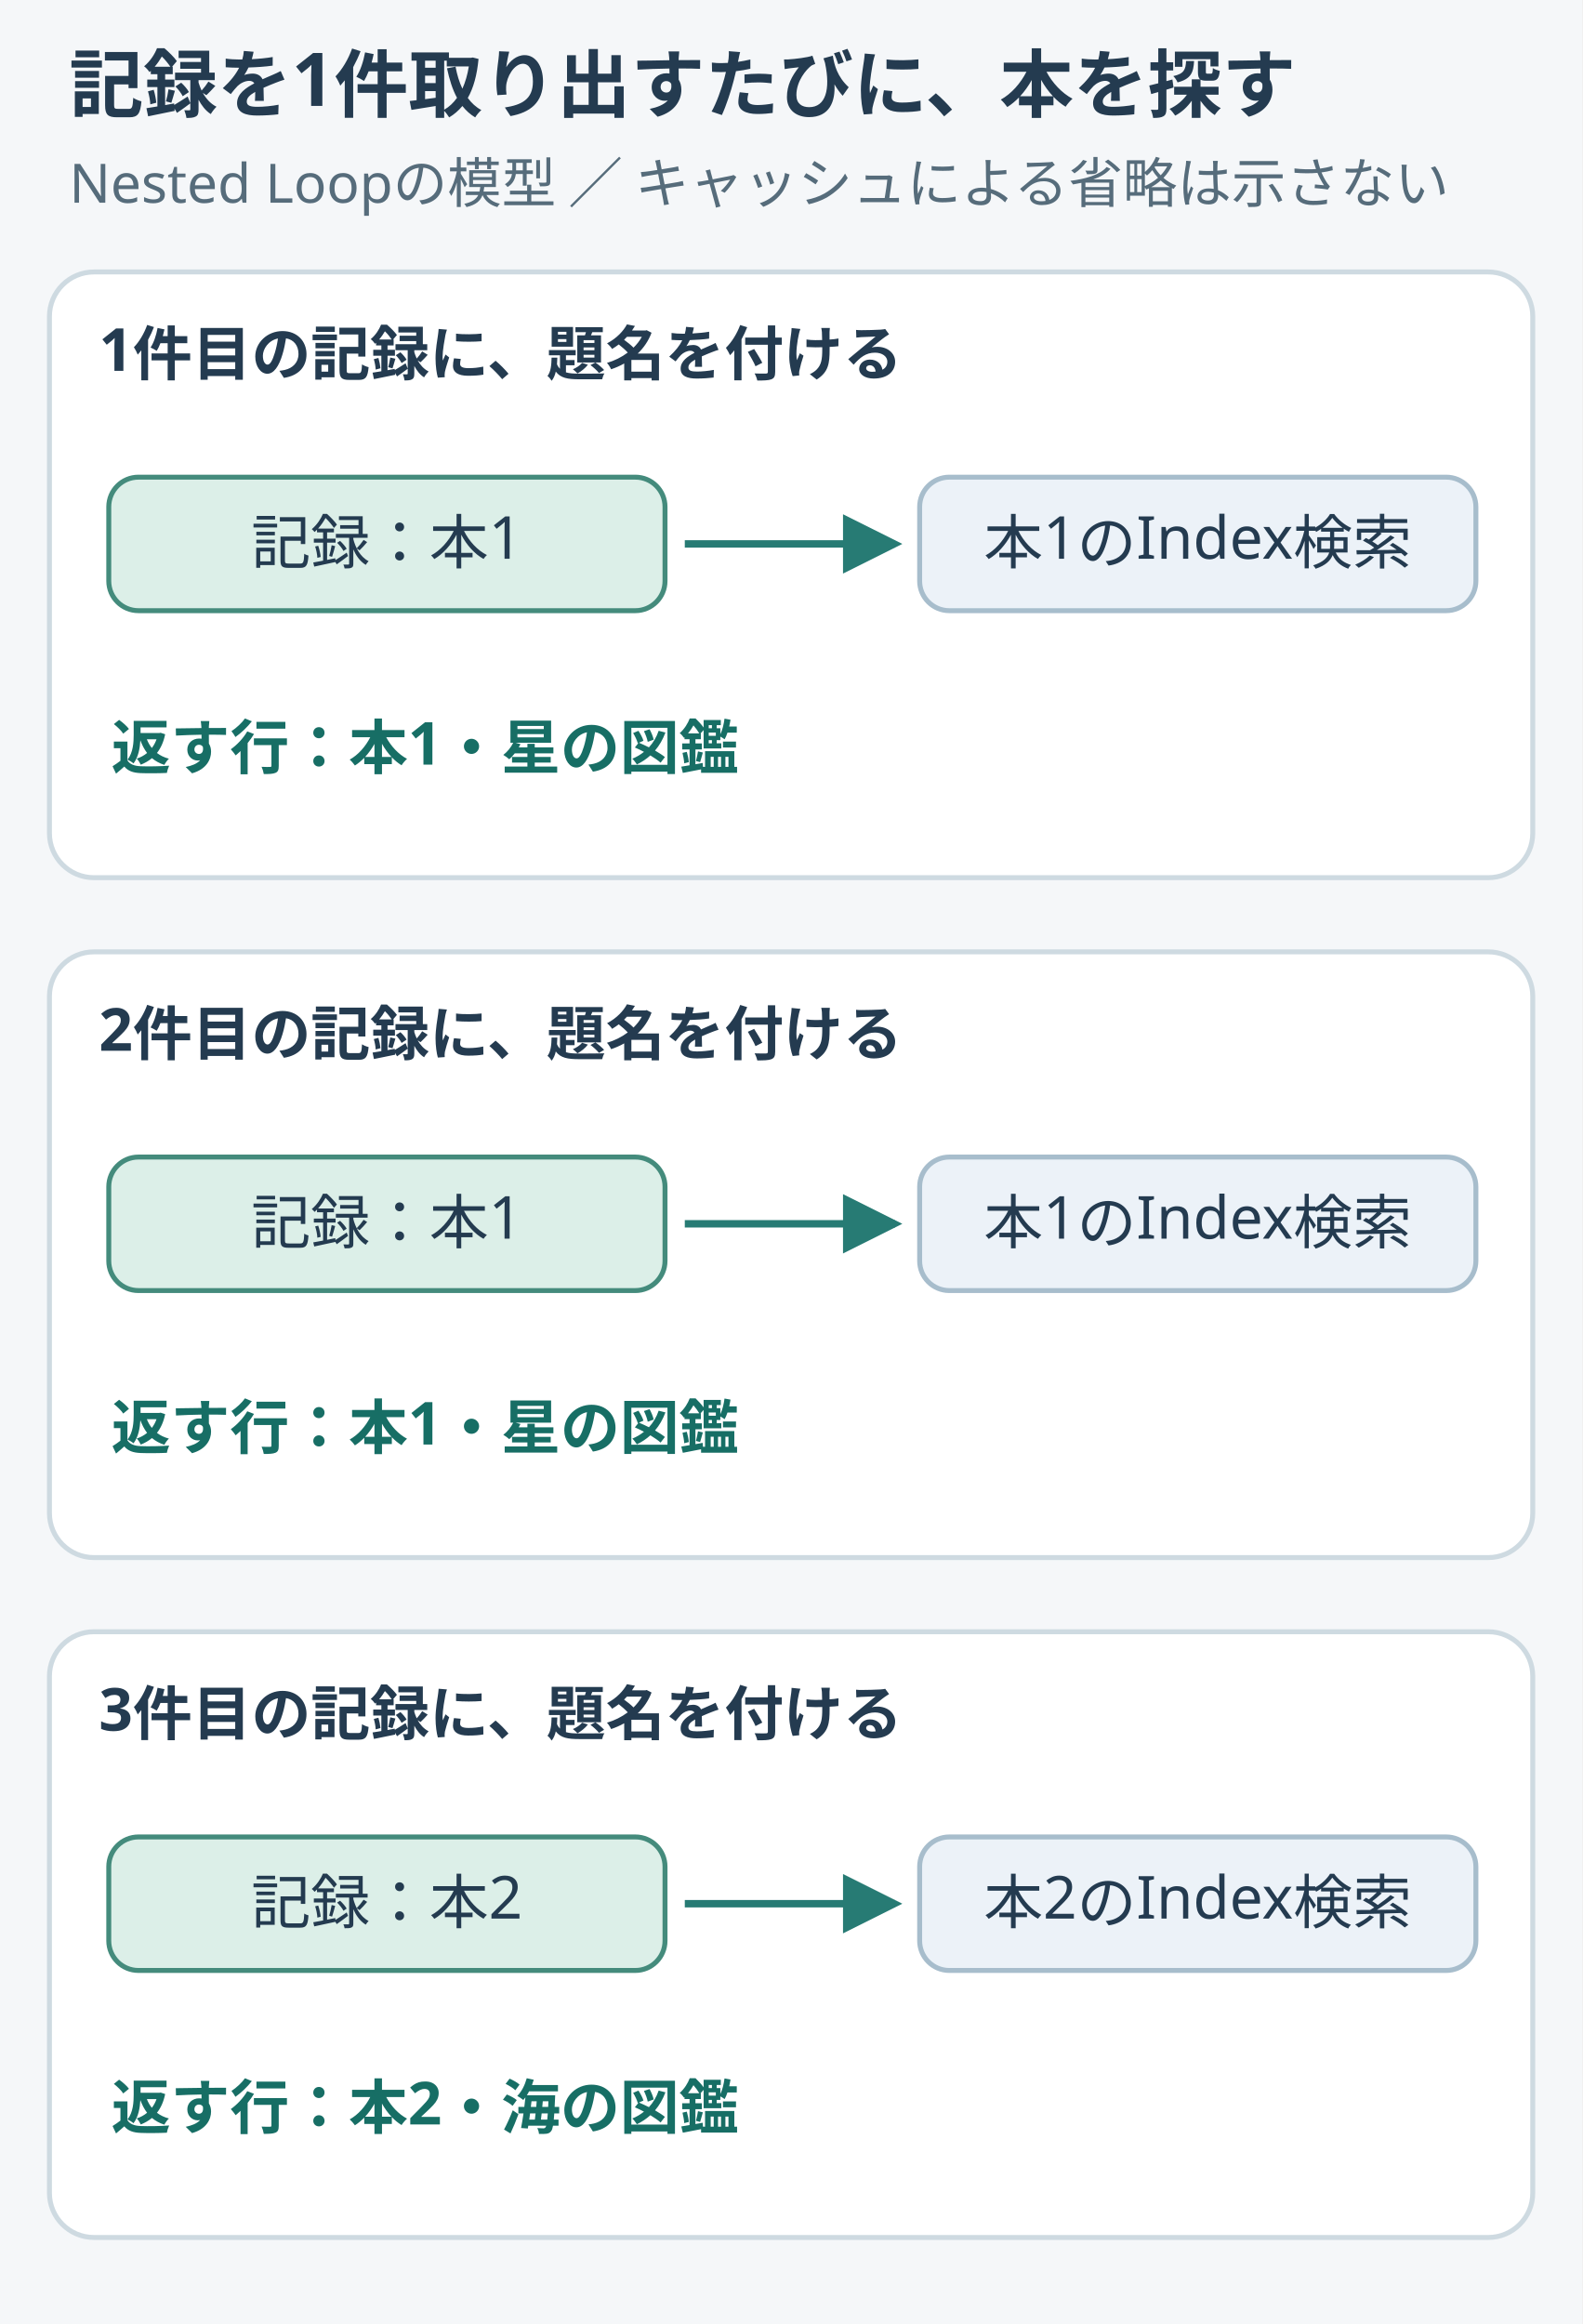
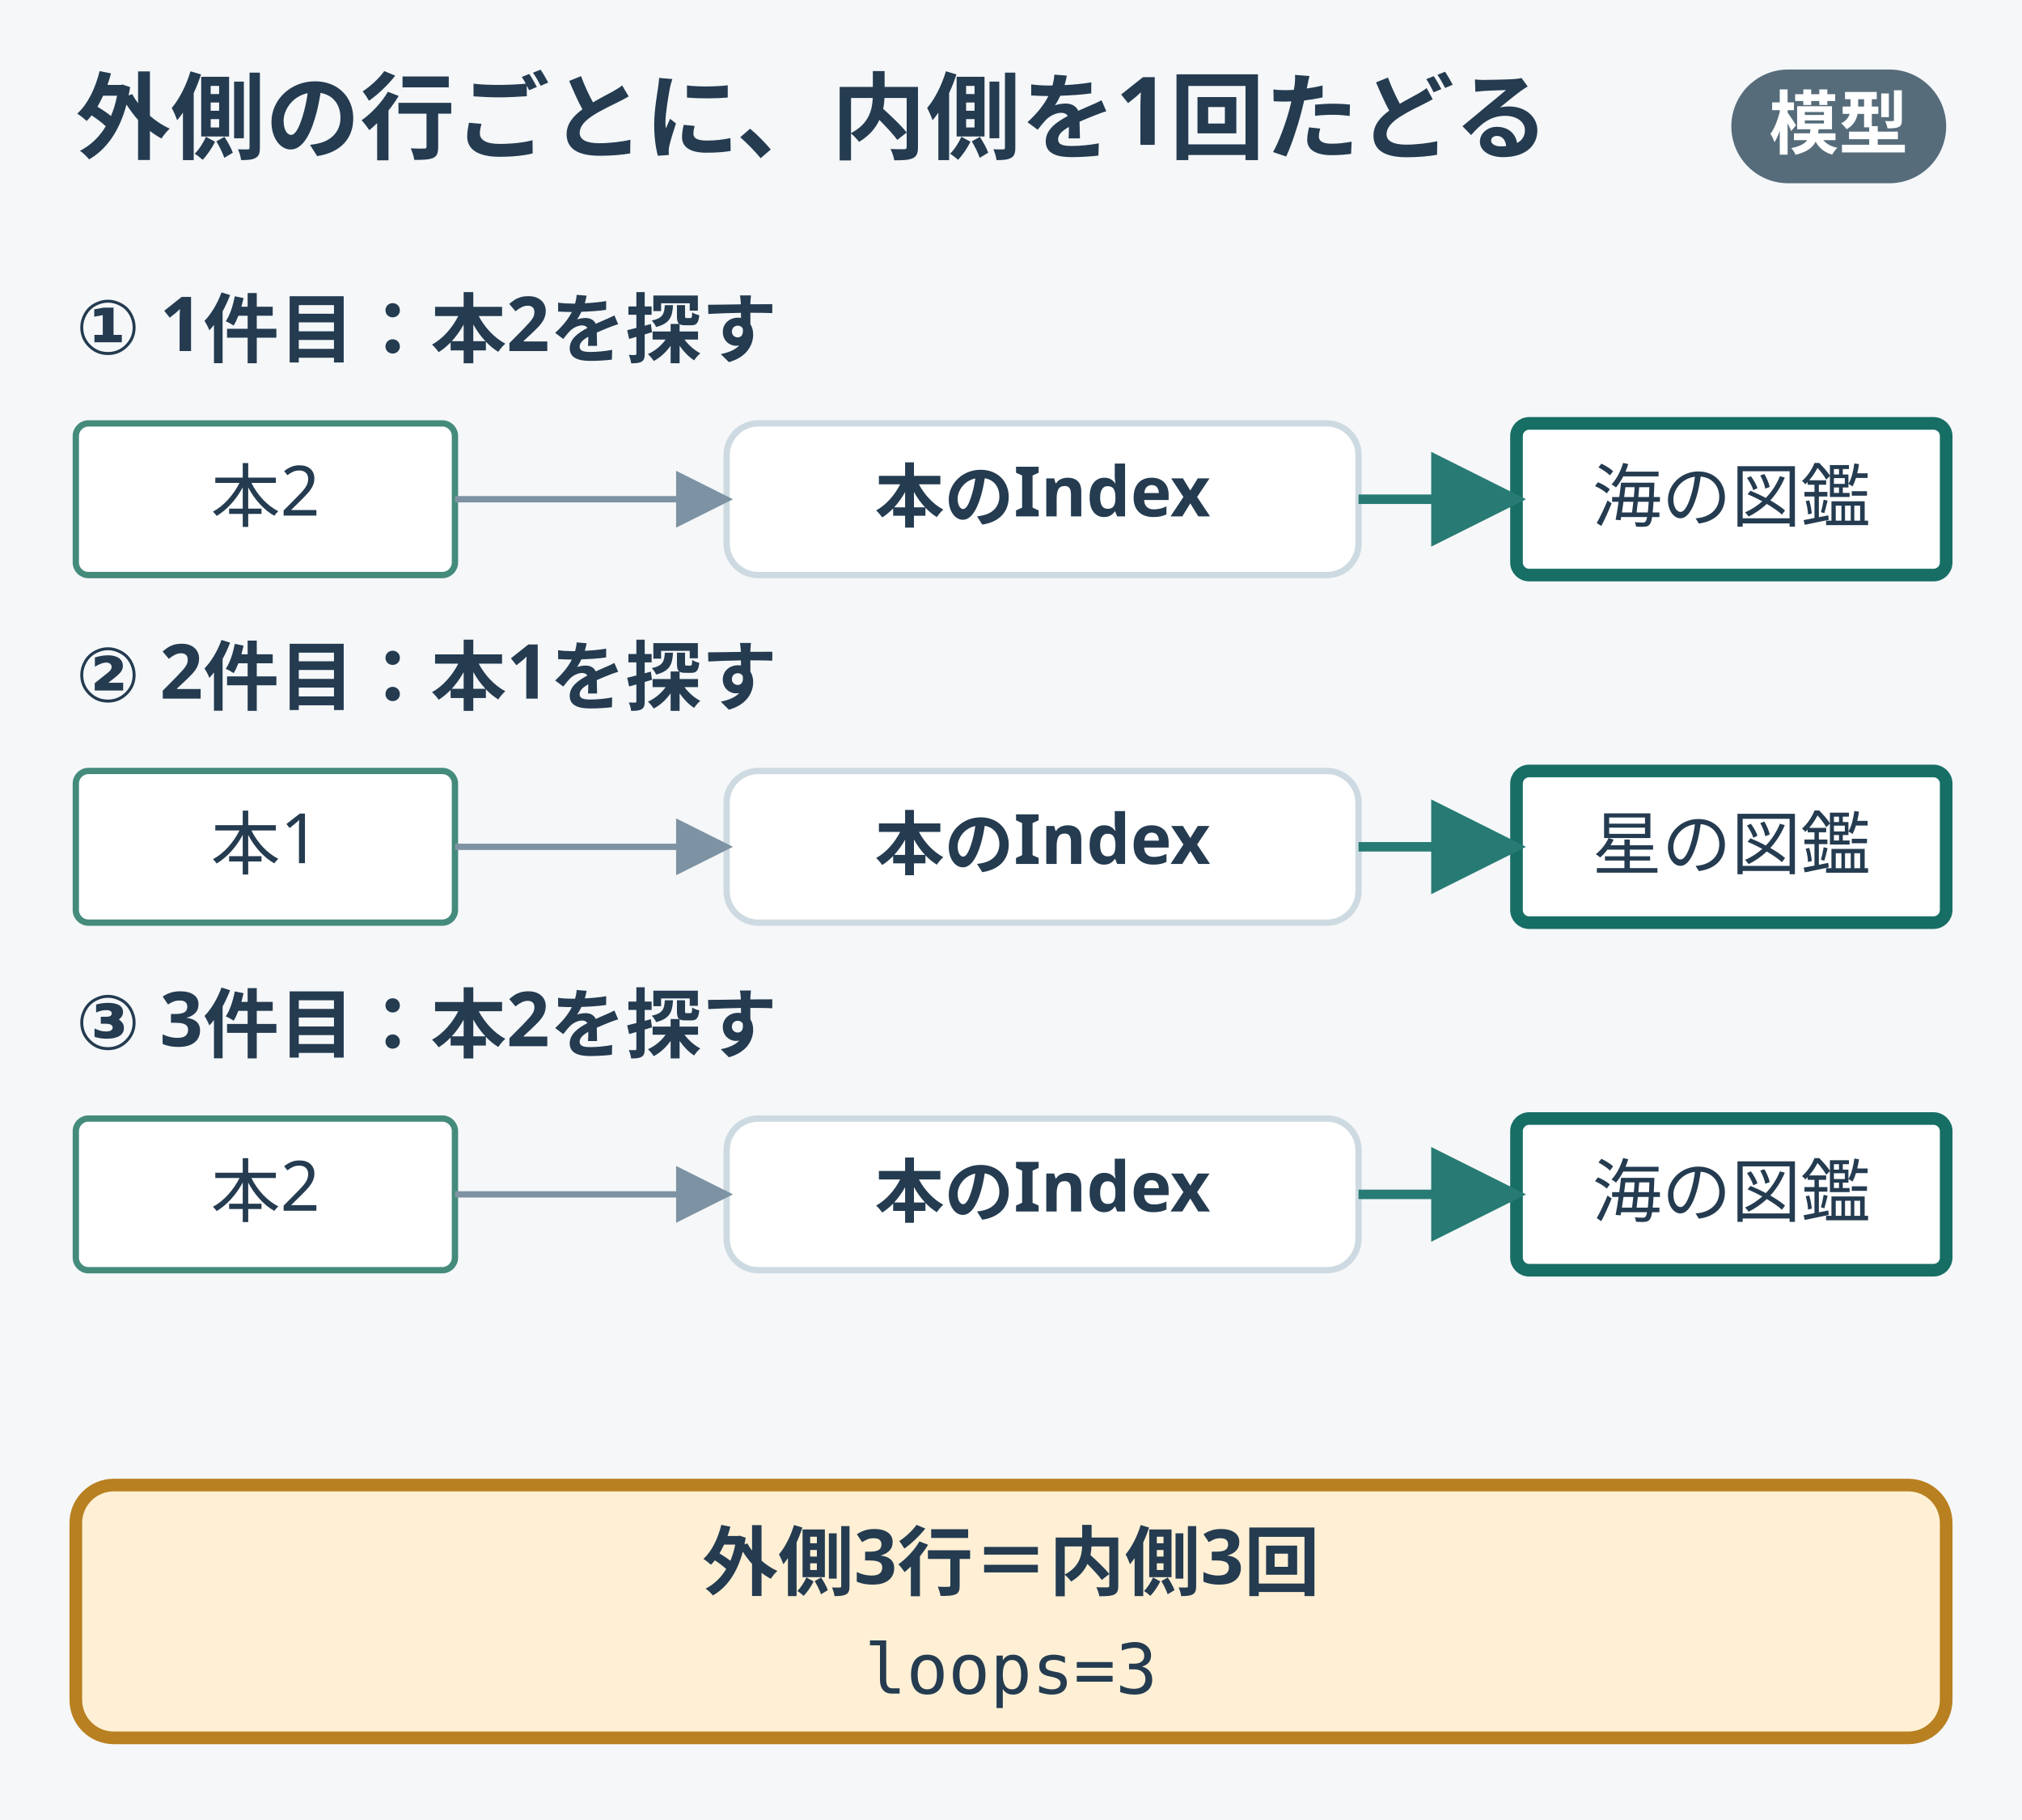
- <svg xmlns="http://www.w3.org/2000/svg" width="640" height="940" viewBox="0 0 640 940" role="img" aria-labelledby="title description">
+ <svg xmlns="http://www.w3.org/2000/svg" width="640" height="576" viewBox="0 0 640 576" role="img" aria-labelledby="title">
  <defs>
-     <marker id="a" markerWidth="8" markerHeight="8" refX="7" refY="4" orient="auto">
-       <path d="M0 0L8 4L0 8" fill="#277b74" />
+     <marker id="flow" markerWidth="10" markerHeight="10" refX="9" refY="5" orient="auto">
+       <path d="M0 0L10 5L0 10z" fill="#277b74" />
+     </marker>
+     <marker id="req" markerWidth="10" markerHeight="10" refX="9" refY="5" orient="auto">
+       <path d="M0 0L10 5L0 10" fill="none" stroke="#945e11" stroke-width="2" />
+     </marker>
+     <marker id="ref" markerWidth="9" markerHeight="9" refX="8" refY="4.5" orient="auto">
+       <path d="M0 0L9 4.5L0 9z" fill="#7d93a3" />
    </marker>
  </defs>
  <style>
- text{font-family:"Hiragino Sans","Noto Sans JP",sans-serif;font-size:24px;fill:#243b50} .title{font-size:30px;font-weight:700} .bold{font-weight:700} .small{font-size:22px} .muted{fill:#566c7b;font-size:22px} .value{font-size:28px;font-weight:700} .teal{fill:#176e65;font-weight:700} .orange{fill:#945e11;font-weight:700}
- .panel{fill:#fff;stroke:#cedae1;stroke-width:2} .box{fill:#ecf2f8;stroke:#a7bdcc;stroke-width:2} .memory{fill:#eaf6f1;stroke:#6d9f94;stroke-width:2} .card{fill:#dcefe8;stroke:#448b7c;stroke-width:2} .hot{fill:#fff0d5;stroke:#b88020;stroke-width:3} .paper{fill:#fff;stroke:#b2c5cc;stroke-width:1.5} .ghost{fill:#f5f7f9;stroke:#b5c2cc;stroke-width:2;stroke-dasharray:6 5} .edge{fill:none;stroke:#92a7b5;stroke-width:2.5} .arrow{fill:none;stroke:#277b74;stroke-width:3;marker-end:url(#a)}
- </style>
-   <rect width="640" height="940" fill="#f5f7f9" />
-   <text x="28" y="45" class="title" text-anchor="start">記録を1件取り出すたびに、本を探す</text>
-   <text x="28" y="82" class="muted" text-anchor="start">Nested Loopの模型 ／ キャッシュによる省略は示さない</text>
-   <g id="diagram">
-     <rect x="20" y="110" width="600" height="245" rx="18" class="panel" />
-     <text x="40" y="150" class="bold" text-anchor="start">1件目の記録に、題名を付ける</text>
-     <rect x="44" y="193" width="225" height="54" rx="12" class="card" />
-     <text x="156.5" y="228" class="" text-anchor="middle">記録：本1</text>
-     <rect x="372" y="193" width="225" height="54" rx="12" class="box" />
-     <text x="484.5" y="228" class="" text-anchor="middle">本1のIndex検索</text>
-     <path d="M277 220 L362 220" class="arrow" />
-     <text x="45" y="311" class="teal" text-anchor="start">返す行：本1・星の図鑑</text>
-     <rect x="20" y="385" width="600" height="245" rx="18" class="panel" />
-     <text x="40" y="425" class="bold" text-anchor="start">2件目の記録に、題名を付ける</text>
-     <rect x="44" y="468" width="225" height="54" rx="12" class="card" />
-     <text x="156.5" y="503" class="" text-anchor="middle">記録：本1</text>
-     <rect x="372" y="468" width="225" height="54" rx="12" class="box" />
-     <text x="484.5" y="503" class="" text-anchor="middle">本1のIndex検索</text>
-     <path d="M277 495 L362 495" class="arrow" />
-     <text x="45" y="586" class="teal" text-anchor="start">返す行：本1・星の図鑑</text>
-     <rect x="20" y="660" width="600" height="245" rx="18" class="panel" />
-     <text x="40" y="700" class="bold" text-anchor="start">3件目の記録に、題名を付ける</text>
-     <rect x="44" y="743" width="225" height="54" rx="12" class="card" />
-     <text x="156.5" y="778" class="" text-anchor="middle">記録：本2</text>
-     <rect x="372" y="743" width="225" height="54" rx="12" class="box" />
-     <text x="484.5" y="778" class="" text-anchor="middle">本2のIndex検索</text>
-     <path d="M277 770 L362 770" class="arrow" />
-     <text x="45" y="861" class="teal" text-anchor="start">返す行：本2・海の図鑑</text>
+ text{font-family:"Hiragino Sans","Noto Sans JP",sans-serif;font-size:24px;fill:#243b50}
+ .h{font-size:30px;font-weight:700}.b{font-weight:700}.s{font-size:22px}.m{font-size:22px;fill:#566c7b}
+ .mono{font-family:ui-monospace,Menlo,monospace;font-size:22px}.tag{font-size:22px;font-weight:700;fill:#fff}
+ .teal{fill:#176e65}.brown{fill:#945e11}.real{fill:#176e65}.model{fill:#566c7b}
+ .panel{fill:#fff;stroke:#cedae1;stroke-width:2}.node{fill:#ecf2f8;stroke:#56738a;stroke-width:2}
+ .row{fill:#fff;stroke:#448b7c;stroke-width:2}.match{fill:#fff;stroke:#176e65;stroke-width:4}
+ .page{fill:#f7fbf9;stroke:#6d9f94;stroke-width:2}.ipage{fill:#f4f6f8;stroke:#6b7f8e;stroke-width:2}
+ .band{fill:#d5dde3;stroke:#92a7b5;stroke-width:2}.skip{fill:none;stroke:#b5c2cc;stroke-width:2;stroke-dasharray:6 5}
+ .hot{fill:#fff0d5;stroke:#b88020;stroke-width:4}.ghost{fill:#f5f7f9;stroke:#b5c2cc;stroke-width:2;stroke-dasharray:6 5}
+ .flow{fill:none;stroke:#277b74;stroke-width:3;marker-end:url(#flow)}.req{fill:none;stroke:#945e11;stroke-width:3;stroke-dasharray:8 6;marker-end:url(#req)}
+ .ref{fill:none;stroke:#7d93a3;stroke-width:2;marker-end:url(#ref)}.step{fill:#fff;stroke:#243b50;stroke-width:2.5}
+ .spine{fill:#e9f3f4;stroke:#243b50;stroke-width:1.5}
+   </style>
+   <rect width="640" height="576" fill="#f5f7f9" />
+   <text x="24" y="48" class="h">外側の行ごとに、内側を1回たどる</text>
+   <rect x="548" y="22" width="68" height="36" rx="18" class="model" />
+   <text x="582" y="47" text-anchor="middle" class="tag">模型</text>
+   <g id="iteration-1">
+     <text x="24" y="112" class="b">① 1件目：本2を探す</text>
+     <rect x="24" y="134" width="120" height="48" rx="4" class="row" />
+     <text x="84" y="165" text-anchor="middle" class="s">本2</text>
+     <rect x="230" y="134" width="200" height="48" rx="10" class="panel" />
+     <text x="330" y="165" text-anchor="middle" class="s b">本のIndex</text>
+     <rect x="480" y="134" width="136" height="48" rx="4" class="match" />
+     <text x="548" y="165" text-anchor="middle" class="s">海の図鑑</text>
+     <path d="M144 158 H230" class="ref" />
+     <path d="M430 158 H480" class="flow" />
+   </g>
+   <g id="iteration-2">
+     <text x="24" y="222" class="b">② 2件目：本1を探す</text>
+     <rect x="24" y="244" width="120" height="48" rx="4" class="row" />
+     <text x="84" y="275" text-anchor="middle" class="s">本1</text>
+     <rect x="230" y="244" width="200" height="48" rx="10" class="panel" />
+     <text x="330" y="275" text-anchor="middle" class="s b">本のIndex</text>
+     <rect x="480" y="244" width="136" height="48" rx="4" class="match" />
+     <text x="548" y="275" text-anchor="middle" class="s">星の図鑑</text>
+     <path d="M144 268 H230" class="ref" />
+     <path d="M430 268 H480" class="flow" />
+   </g>
+   <g id="iteration-3">
+     <text x="24" y="332" class="b">③ 3件目：本2を探す</text>
+     <rect x="24" y="354" width="120" height="48" rx="4" class="row" />
+     <text x="84" y="385" text-anchor="middle" class="s">本2</text>
+     <rect x="230" y="354" width="200" height="48" rx="10" class="panel" />
+     <text x="330" y="385" text-anchor="middle" class="s b">本のIndex</text>
+     <rect x="480" y="354" width="136" height="48" rx="4" class="match" />
+     <text x="548" y="385" text-anchor="middle" class="s">海の図鑑</text>
+     <path d="M144 378 H230" class="ref" />
+     <path d="M430 378 H480" class="flow" />
+   </g>
+   <g id="loop-count">
+     <rect x="24" y="470" width="592" height="80" rx="12" class="hot" />
+     <text x="320" y="503" text-anchor="middle" class="b">外側3行＝内側3回</text>
+     <text x="320" y="536" text-anchor="middle" class="mono">loops=3</text>
  </g>
</svg>
